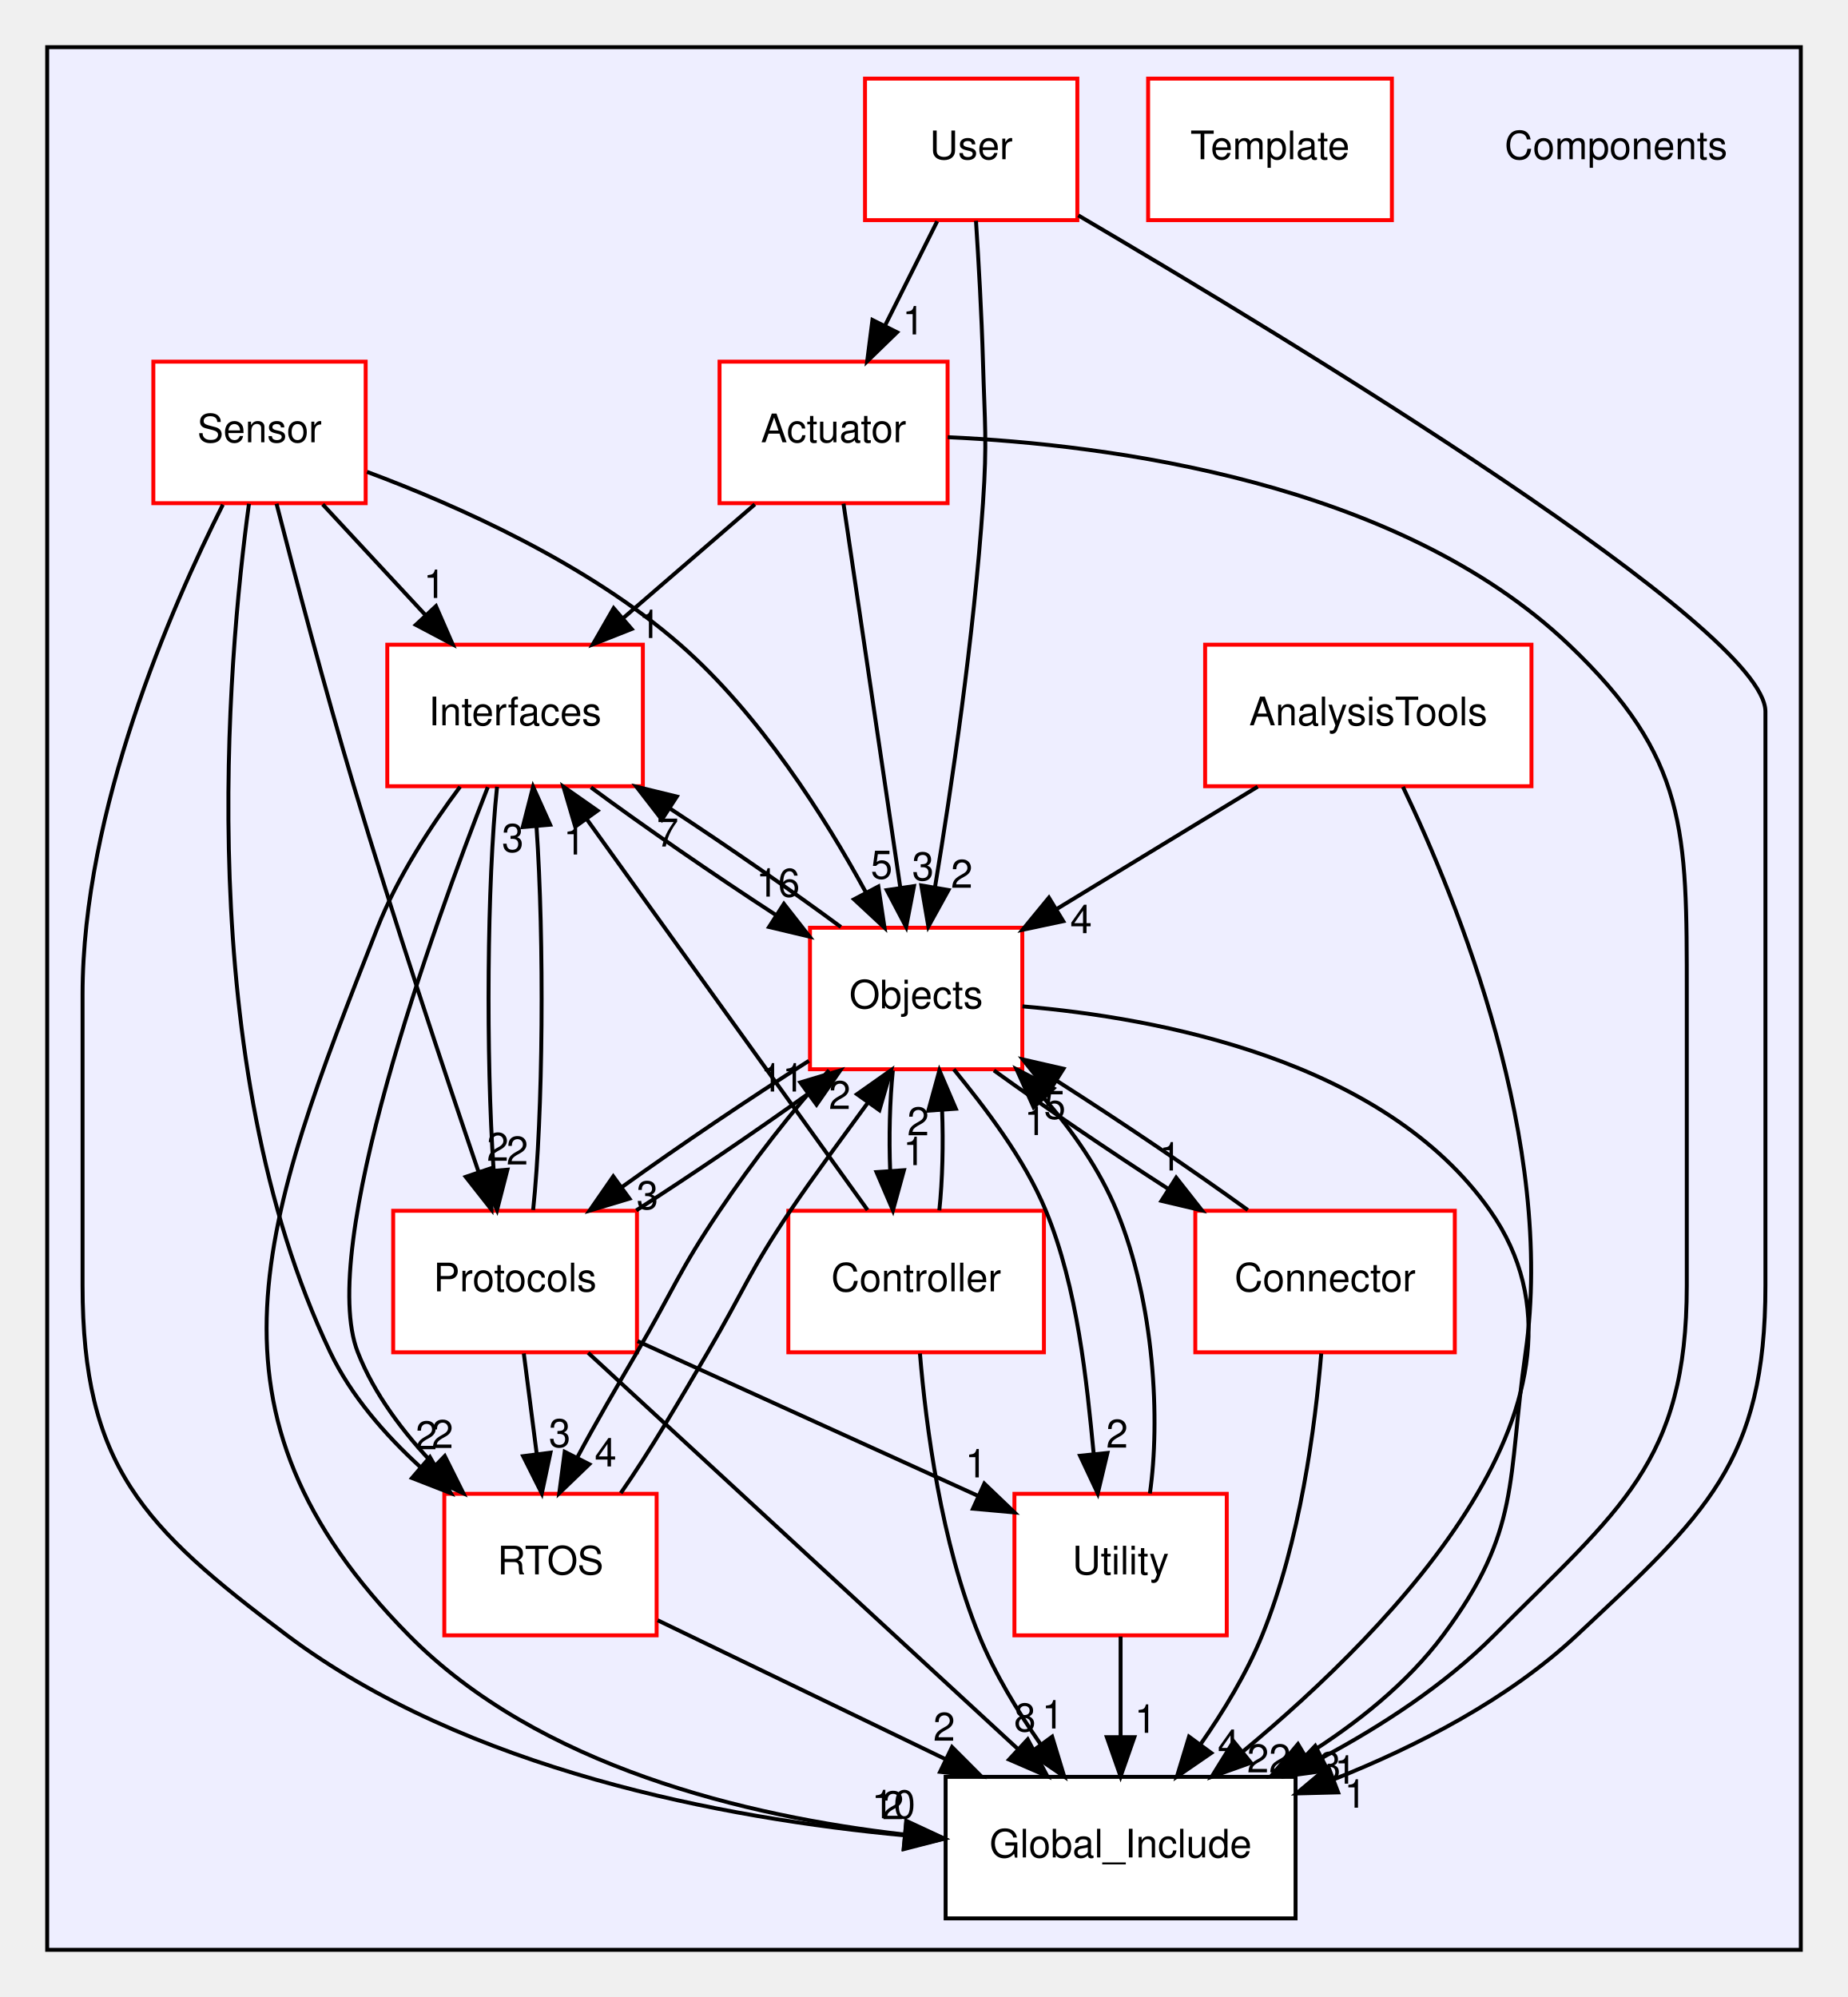
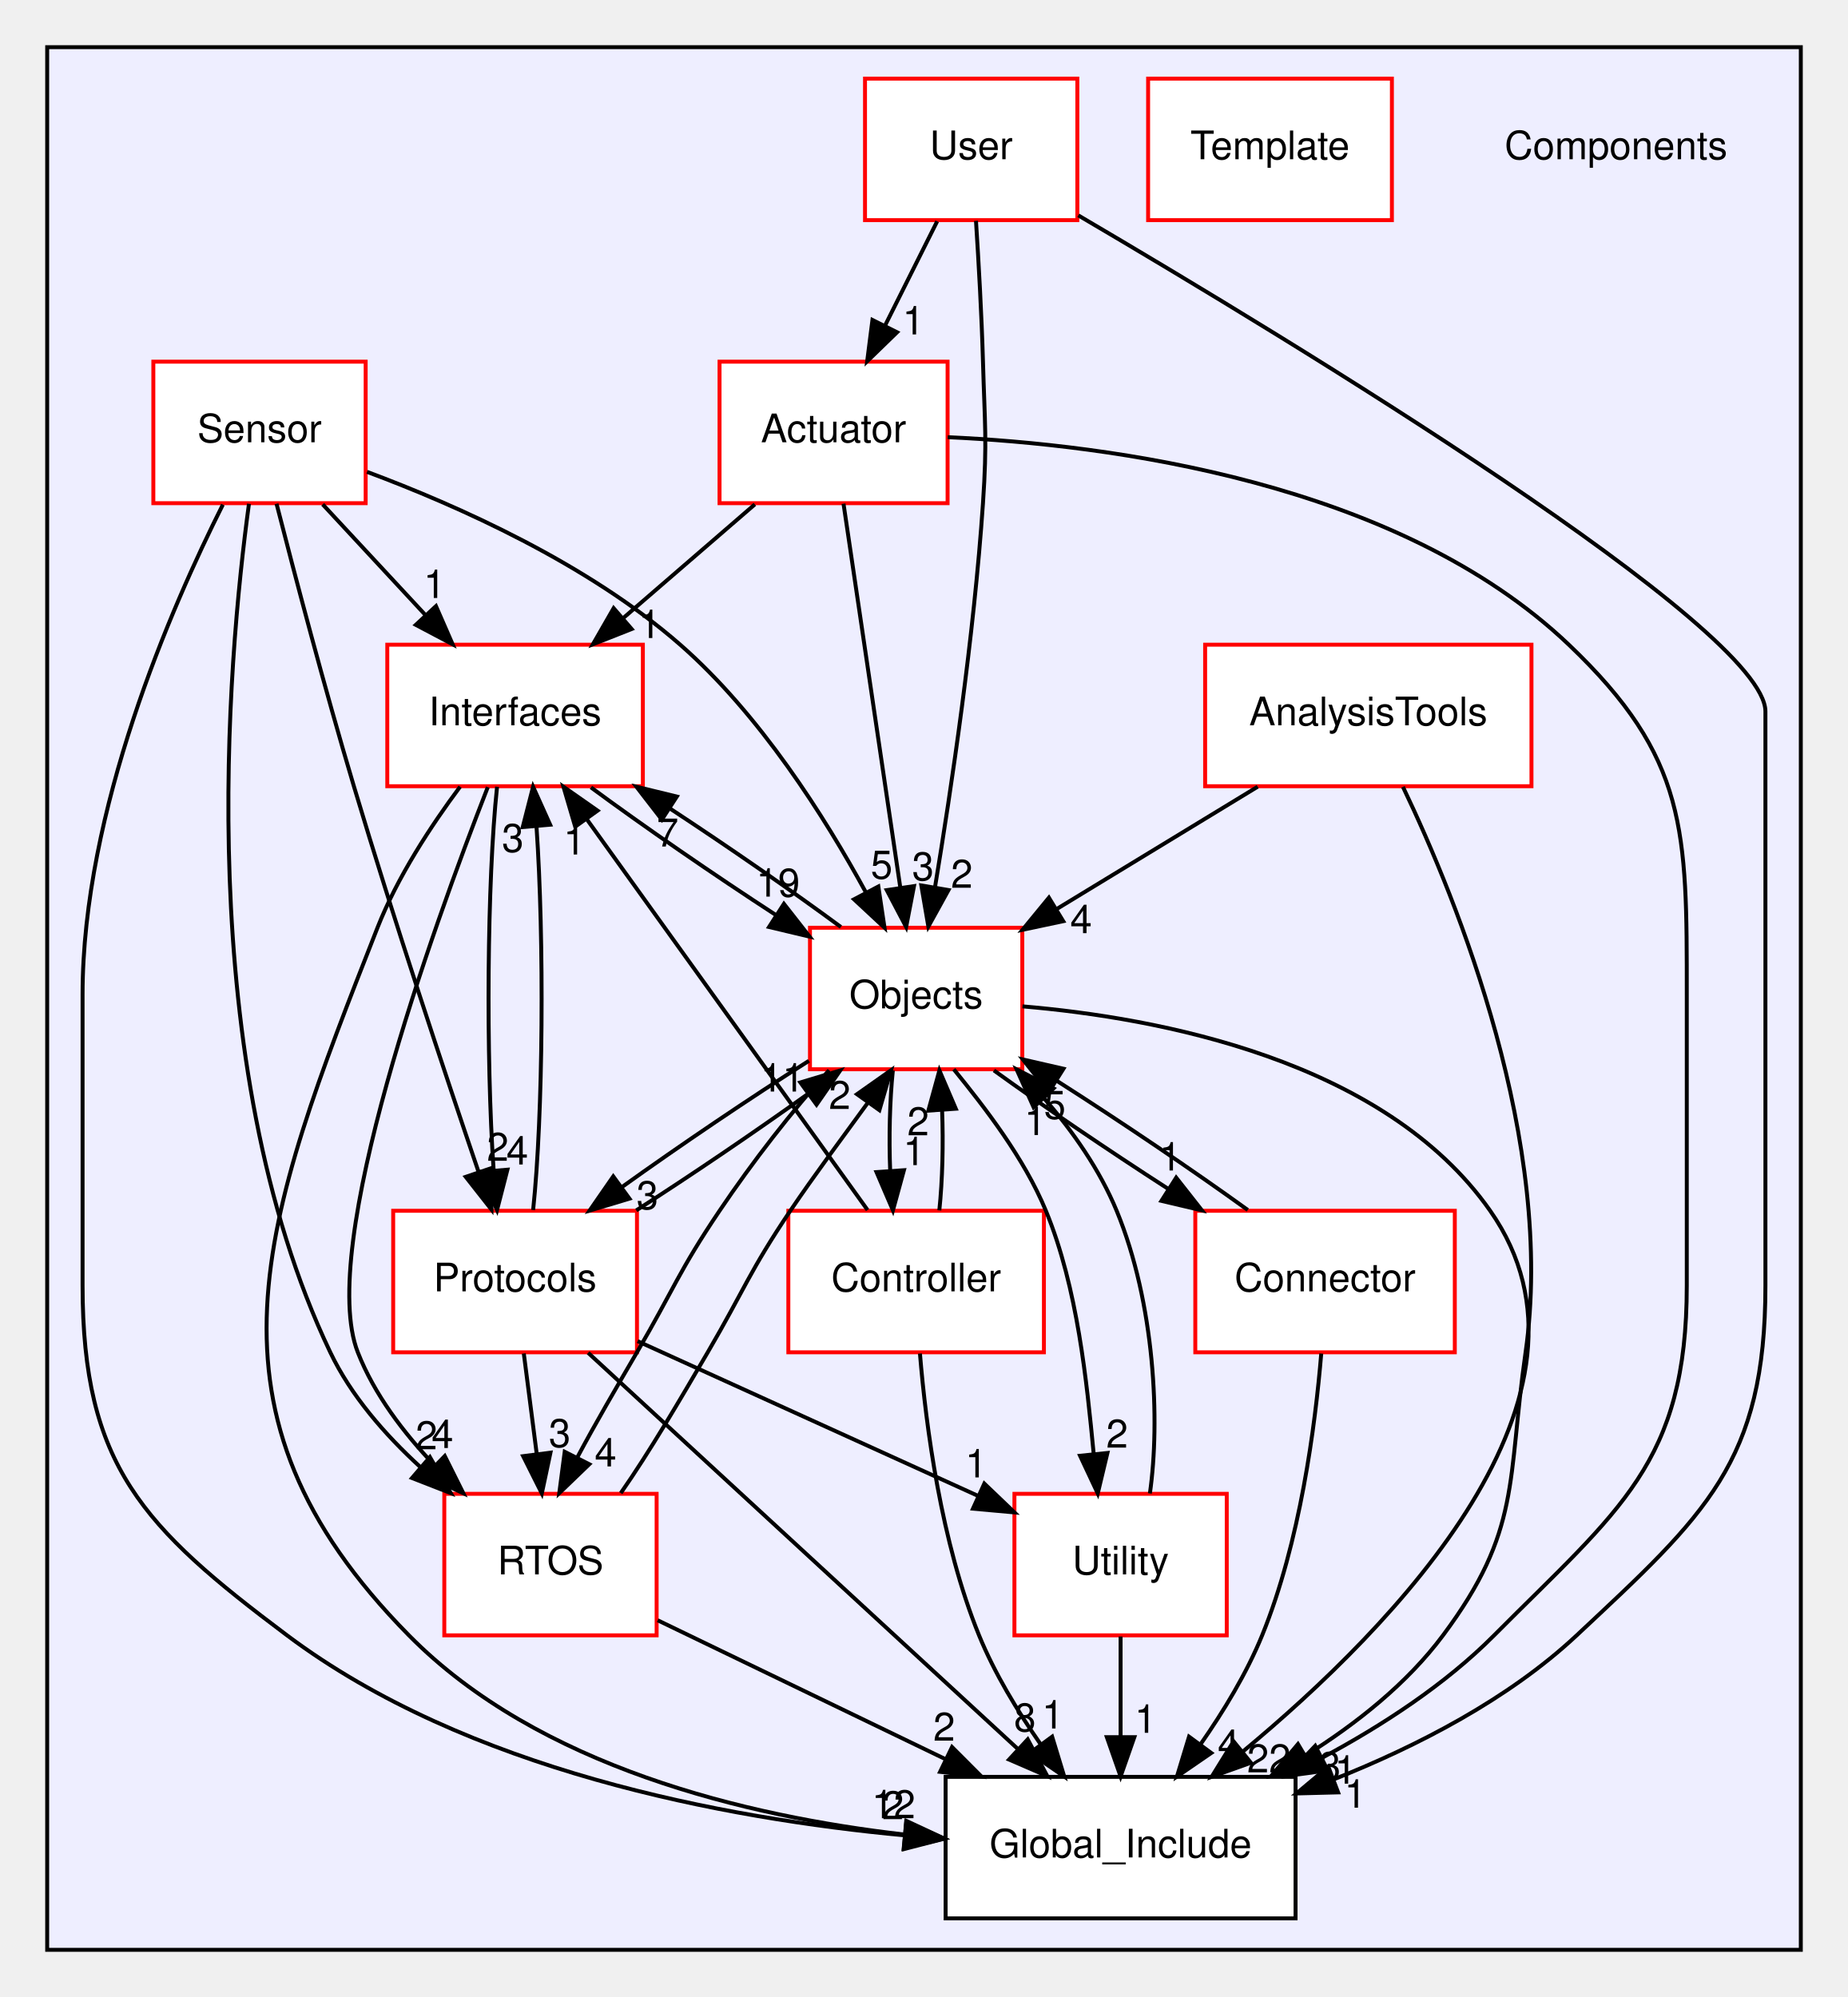
<svg xmlns="http://www.w3.org/2000/svg" xmlns:xlink="http://www.w3.org/1999/xlink" width="470pt" height="508pt" viewBox="0.00 0.00 470.00 508.00">
  <g id="graph0" class="graph" transform="scale(1 1) rotate(0) translate(4 504)">
    <g id="clust1" class="cluster">
      <g id="a_clust1">
        <a xlink:href="dir_08f45fe6822aeb4ce2bc268e3b1361be.html" target="_top">
          <polygon fill="#eeeeff" stroke="black" points="8,-8 8,-492 454,-492 454,-8 8,-8" />
        </a>
      </g>
    </g>
    <g id="node1" class="node">
      <text text-anchor="middle" x="407" y="-463.5" font-family="Helvetica,sans-Serif" font-size="10.00">Components</text>
    </g>
    <g id="node2" class="node">
      <g id="a_node2">
        <a xlink:href="dir_8efbaa1056a51686757185dce0bc8da0.html" target="_top" xlink:title="Actuator">
          <polygon fill="white" stroke="red" points="237,-412 179,-412 179,-376 237,-376 237,-412" />
          <text text-anchor="middle" x="208" y="-391.5" font-family="Helvetica,sans-Serif" font-size="10.00">Actuator</text>
        </a>
      </g>
    </g>
    <g id="node6" class="node">
      <g id="a_node6">
        <a xlink:href="dir_1a5504e72c2ab618c124e6472b08d26c.html" target="_top" xlink:title="Global_Include">
          <polygon fill="white" stroke="black" points="325.5,-52 236.5,-52 236.5,-16 325.5,-16 325.5,-52" />
          <text text-anchor="middle" x="281" y="-31.5" font-family="Helvetica,sans-Serif" font-size="10.00">Global_Include</text>
        </a>
      </g>
    </g>
    <g id="edge26" class="edge">
      <path fill="none" stroke="black" d="M237.04,-392.79C277.67,-390.92 351.38,-381.54 395,-340 425.23,-311.21 425,-292.74 425,-251 425,-251 425,-251 425,-177 425,-131.85 407.84,-120.02 376,-88 363.53,-75.46 347.48,-65.01 332.13,-56.79" />
      <polygon fill="black" stroke="black" points="333.7,-53.66 323.2,-52.21 330.5,-59.89 333.7,-53.66" />
      <g id="a_edge26-headlabel">
-         <a xlink:href="dir_000001_000108.html" target="_top" xlink:title="1">
+         <a xlink:href="dir_000001_000110.html" target="_top" xlink:title="1">
          <text text-anchor="middle" x="338.19" y="-50.27" font-family="Helvetica,sans-Serif" font-size="10.00">1</text>
        </a>
      </g>
    </g>
    <g id="node7" class="node">
      <g id="a_node7">
        <a xlink:href="dir_e185953657720ba3a67126696ef566c7.html" target="_top" xlink:title="Interfaces">
          <polygon fill="white" stroke="red" points="159.5,-340 94.5,-340 94.5,-304 159.5,-304 159.5,-340" />
          <text text-anchor="middle" x="127" y="-319.5" font-family="Helvetica,sans-Serif" font-size="10.00">Interfaces</text>
        </a>
      </g>
    </g>
    <g id="edge27" class="edge">
      <path fill="none" stroke="black" d="M187.98,-375.7C177.87,-366.97 165.46,-356.24 154.48,-346.75" />
      <polygon fill="black" stroke="black" points="156.65,-343.99 146.79,-340.1 152.07,-349.29 156.65,-343.99" />
      <g id="a_edge27-headlabel">
        <a xlink:href="dir_000001_000092.html" target="_top" xlink:title="1">
          <text text-anchor="middle" x="161.22" y="-341.7" font-family="Helvetica,sans-Serif" font-size="10.00">1</text>
        </a>
      </g>
    </g>
    <g id="node8" class="node">
      <g id="a_node8">
        <a xlink:href="dir_a4226c5615a06a31e6344f5f3fd917e1.html" target="_top" xlink:title="Objects">
          <polygon fill="white" stroke="red" points="256,-268 202,-268 202,-232 256,-232 256,-268" />
          <text text-anchor="middle" x="229" y="-247.5" font-family="Helvetica,sans-Serif" font-size="10.00">Objects</text>
        </a>
      </g>
    </g>
    <g id="edge25" class="edge">
      <path fill="none" stroke="black" d="M210.53,-375.87C214.11,-351.67 220.69,-307.21 224.95,-278.39" />
      <polygon fill="black" stroke="black" points="228.46,-278.59 226.46,-268.19 221.53,-277.57 228.46,-278.59" />
      <g id="a_edge25-headlabel">
        <a xlink:href="dir_000001_000015.html" target="_top" xlink:title="3">
          <text text-anchor="middle" x="230.74" y="-280.07" font-family="Helvetica,sans-Serif" font-size="10.00">3</text>
        </a>
      </g>
    </g>
    <g id="node3" class="node">
      <g id="a_node3">
        <a xlink:href="dir_1666c5f4940eb69dc85cb0f1045c5123.html" target="_top" xlink:title="AnalysisTools">
          <polygon fill="white" stroke="red" points="385.5,-340 302.5,-340 302.5,-304 385.5,-304 385.5,-340" />
          <text text-anchor="middle" x="344" y="-319.5" font-family="Helvetica,sans-Serif" font-size="10.00">AnalysisTools</text>
        </a>
      </g>
    </g>
    <g id="edge16" class="edge">
      <path fill="none" stroke="black" d="M352.81,-303.84C366.76,-274.65 391.62,-213.32 384,-160 379.29,-127 382.92,-114.73 363,-88 353.87,-75.74 340.99,-65.54 328.14,-57.47" />
      <polygon fill="black" stroke="black" points="329.69,-54.32 319.3,-52.23 326.11,-60.34 329.69,-54.32" />
      <g id="a_edge16-headlabel">
-         <a xlink:href="dir_000007_000108.html" target="_top" xlink:title="3">
+         <a xlink:href="dir_000007_000110.html" target="_top" xlink:title="3">
          <text text-anchor="middle" x="334.23" y="-51.21" font-family="Helvetica,sans-Serif" font-size="10.00">3</text>
        </a>
      </g>
    </g>
    <g id="edge15" class="edge">
      <path fill="none" stroke="black" d="M315.87,-303.88C300.49,-294.52 281.29,-282.83 264.86,-272.83" />
      <polygon fill="black" stroke="black" points="266.41,-269.67 256.05,-267.47 262.77,-275.65 266.41,-269.67" />
      <g id="a_edge15-headlabel">
        <a xlink:href="dir_000007_000015.html" target="_top" xlink:title="4">
          <text text-anchor="middle" x="270.96" y="-266.62" font-family="Helvetica,sans-Serif" font-size="10.00">4</text>
        </a>
      </g>
    </g>
    <g id="node4" class="node">
      <g id="a_node4">
        <a xlink:href="dir_4ca6fec43e1013816363be86d31756d6.html" target="_top" xlink:title="Connector">
          <polygon fill="white" stroke="red" points="366,-196 300,-196 300,-160 366,-160 366,-196" />
          <text text-anchor="middle" x="333" y="-175.5" font-family="Helvetica,sans-Serif" font-size="10.00">Connector</text>
        </a>
      </g>
    </g>
    <g id="edge21" class="edge">
      <path fill="none" stroke="black" d="M332.03,-159.68C330.51,-141.3 326.66,-111.69 317,-88 313.07,-78.37 307.21,-68.7 301.35,-60.31" />
      <polygon fill="black" stroke="black" points="304.06,-58.08 295.33,-52.08 298.41,-62.22 304.06,-58.08" />
      <g id="a_edge21-headlabel">
-         <a xlink:href="dir_000011_000108.html" target="_top" xlink:title="4">
+         <a xlink:href="dir_000011_000110.html" target="_top" xlink:title="4">
          <text text-anchor="middle" x="308.47" y="-56.81" font-family="Helvetica,sans-Serif" font-size="10.00">4</text>
        </a>
      </g>
    </g>
    <g id="edge20" class="edge">
      <path fill="none" stroke="black" d="M313.35,-196.2C299.64,-206.12 281.13,-218.64 264.89,-228.99" />
      <polygon fill="black" stroke="black" points="262.74,-226.21 256.14,-234.5 266.47,-232.13 262.74,-226.21" />
      <g id="a_edge20-headlabel">
        <a xlink:href="dir_000011_000015.html" target="_top" xlink:title="5">
          <text text-anchor="middle" x="264.27" y="-219.39" font-family="Helvetica,sans-Serif" font-size="10.00">5</text>
        </a>
      </g>
    </g>
    <g id="node5" class="node">
      <g id="a_node5">
        <a xlink:href="dir_410074523dc77f19fbc712633e7470ae.html" target="_top" xlink:title="Controller">
          <polygon fill="white" stroke="red" points="261.5,-196 196.5,-196 196.5,-160 261.5,-160 261.5,-196" />
          <text text-anchor="middle" x="229" y="-175.5" font-family="Helvetica,sans-Serif" font-size="10.00">Controller</text>
        </a>
      </g>
    </g>
    <g id="edge23" class="edge">
      <path fill="none" stroke="black" d="M229.97,-159.68C231.49,-141.3 235.34,-111.69 245,-88 248.93,-78.37 254.79,-68.7 260.65,-60.31" />
      <polygon fill="black" stroke="black" points="263.59,-62.22 266.67,-52.08 257.94,-58.08 263.59,-62.22" />
      <g id="a_edge23-headlabel">
-         <a xlink:href="dir_000089_000108.html" target="_top" xlink:title="1">
+         <a xlink:href="dir_000089_000110.html" target="_top" xlink:title="1">
          <text text-anchor="middle" x="263.76" y="-64.3" font-family="Helvetica,sans-Serif" font-size="10.00">1</text>
        </a>
      </g>
    </g>
    <g id="edge24" class="edge">
      <path fill="none" stroke="black" d="M216.65,-196.19C198.86,-220.96 165.89,-266.86 145.27,-295.56" />
      <polygon fill="black" stroke="black" points="142.29,-293.71 139.3,-303.87 147.98,-297.79 142.29,-293.71" />
      <g id="a_edge24-headlabel">
        <a xlink:href="dir_000089_000092.html" target="_top" xlink:title="1">
          <text text-anchor="middle" x="142.09" y="-286.63" font-family="Helvetica,sans-Serif" font-size="10.00">1</text>
        </a>
      </g>
    </g>
    <g id="edge22" class="edge">
      <path fill="none" stroke="black" d="M234.9,-196.1C235.7,-203.79 235.94,-213.05 235.6,-221.67" />
      <polygon fill="black" stroke="black" points="232.11,-221.48 234.92,-231.7 239.09,-221.96 232.11,-221.48" />
      <g id="a_edge22-headlabel">
        <a xlink:href="dir_000089_000015.html" target="_top" xlink:title="2">
          <text text-anchor="middle" x="229.52" y="-215.2" font-family="Helvetica,sans-Serif" font-size="10.00">2</text>
        </a>
      </g>
    </g>
    <g id="edge34" class="edge">
      <path fill="none" stroke="black" d="M113.02,-303.88C105.64,-293.97 97.08,-280.93 92,-268 62.71,-193.47 43.77,-145.02 100,-88 132.99,-54.54 185.88,-41.94 225.98,-37.33" />
      <polygon fill="black" stroke="black" points="226.54,-40.79 236.14,-36.3 225.84,-33.82 226.54,-40.79" />
      <g id="a_edge34-headlabel">
-         <a xlink:href="dir_000092_000108.html" target="_top" xlink:title="10">
-           <text text-anchor="middle" x="223.26" y="-41.48" font-family="Helvetica,sans-Serif" font-size="10.00">10</text>
+         <a xlink:href="dir_000092_000110.html" target="_top" xlink:title="12">
+           <text text-anchor="middle" x="223.26" y="-41.48" font-family="Helvetica,sans-Serif" font-size="10.00">12</text>
        </a>
      </g>
    </g>
    <g id="edge33" class="edge">
      <path fill="none" stroke="black" d="M146.3,-303.7C159.62,-293.86 177.55,-281.49 193.37,-271.21" />
      <polygon fill="black" stroke="black" points="195.37,-274.08 201.9,-265.74 191.59,-268.19 195.37,-274.08" />
      <g id="a_edge33-headlabel">
-         <a xlink:href="dir_000092_000015.html" target="_top" xlink:title="16">
-           <text text-anchor="middle" x="193.88" y="-275.91" font-family="Helvetica,sans-Serif" font-size="10.00">16</text>
+         <a xlink:href="dir_000092_000015.html" target="_top" xlink:title="19">
+           <text text-anchor="middle" x="193.88" y="-275.91" font-family="Helvetica,sans-Serif" font-size="10.00">19</text>
        </a>
      </g>
    </g>
    <g id="node9" class="node">
      <g id="a_node9">
        <a xlink:href="dir_4d0b0adf7e9fb892c3df556e9cbb05d0.html" target="_top" xlink:title="Protocols">
          <polygon fill="white" stroke="red" points="158,-196 96,-196 96,-160 158,-160 158,-196" />
          <text text-anchor="middle" x="127" y="-175.5" font-family="Helvetica,sans-Serif" font-size="10.00">Protocols</text>
        </a>
      </g>
    </g>
    <g id="edge35" class="edge">
      <path fill="none" stroke="black" d="M122.42,-303.87C119.86,-279.67 119.57,-235.21 121.54,-206.39" />
      <polygon fill="black" stroke="black" points="125.05,-206.45 122.41,-196.19 118.07,-205.86 125.05,-206.45" />
      <g id="a_edge35-headlabel">
-         <a xlink:href="dir_000092_000060.html" target="_top" xlink:title="2">
-           <text text-anchor="middle" x="127.57" y="-207.77" font-family="Helvetica,sans-Serif" font-size="10.00">2</text>
+         <a xlink:href="dir_000092_000060.html" target="_top" xlink:title="4">
+           <text text-anchor="middle" x="127.57" y="-207.77" font-family="Helvetica,sans-Serif" font-size="10.00">4</text>
        </a>
      </g>
    </g>
    <g id="node10" class="node">
      <g id="a_node10">
        <a xlink:href="dir_6a49a4a01df89ea000e629175e7db917.html" target="_top" xlink:title="RTOS">
          <polygon fill="white" stroke="red" points="163,-124 109,-124 109,-88 163,-88 163,-124" />
          <text text-anchor="middle" x="136" y="-103.5" font-family="Helvetica,sans-Serif" font-size="10.00">RTOS</text>
        </a>
      </g>
    </g>
    <g id="edge36" class="edge">
      <path fill="none" stroke="black" d="M120.06,-303.77C106.07,-267.93 76.63,-186.48 87,-160 91.2,-149.28 98.69,-139.43 106.58,-131.2" />
      <polygon fill="black" stroke="black" points="109.12,-133.61 113.85,-124.13 104.24,-128.59 109.12,-133.61" />
      <g id="a_edge36-headlabel">
-         <a xlink:href="dir_000092_000067.html" target="_top" xlink:title="2">
-           <text text-anchor="middle" x="108.53" y="-135.65" font-family="Helvetica,sans-Serif" font-size="10.00">2</text>
+         <a xlink:href="dir_000092_000067.html" target="_top" xlink:title="4">
+           <text text-anchor="middle" x="108.53" y="-135.65" font-family="Helvetica,sans-Serif" font-size="10.00">4</text>
        </a>
      </g>
    </g>
    <g id="edge2" class="edge">
      <path fill="none" stroke="black" d="M248.79,-231.7C261.33,-222.63 277.86,-211.4 292.99,-201.65" />
      <polygon fill="black" stroke="black" points="295.14,-204.43 301.69,-196.1 291.38,-198.52 295.14,-204.43" />
      <g id="a_edge2-headlabel">
        <a xlink:href="dir_000015_000011.html" target="_top" xlink:title="1">
          <text text-anchor="middle" x="293.63" y="-206.25" font-family="Helvetica,sans-Serif" font-size="10.00">1</text>
        </a>
      </g>
    </g>
    <g id="edge3" class="edge">
      <path fill="none" stroke="black" d="M223.08,-231.7C222.29,-223.98 222.06,-214.71 222.4,-206.11" />
      <polygon fill="black" stroke="black" points="225.9,-206.32 223.1,-196.1 218.92,-205.84 225.9,-206.32" />
      <g id="a_edge3-headlabel">
        <a xlink:href="dir_000015_000089.html" target="_top" xlink:title="1">
          <text text-anchor="middle" x="228.48" y="-207.61" font-family="Helvetica,sans-Serif" font-size="10.00">1</text>
        </a>
      </g>
    </g>
    <g id="edge4" class="edge">
      <path fill="none" stroke="black" d="M256.05,-248C290.3,-245.1 348.07,-234.42 375,-196 407.78,-149.23 350.71,-90.45 312.08,-58.43" />
      <polygon fill="black" stroke="black" points="314.14,-55.59 304.16,-52.02 309.73,-61.03 314.14,-55.59" />
      <g id="a_edge4-headlabel">
-         <a xlink:href="dir_000015_000108.html" target="_top" xlink:title="22">
+         <a xlink:href="dir_000015_000110.html" target="_top" xlink:title="22">
          <text text-anchor="middle" x="318.72" y="-53.14" font-family="Helvetica,sans-Serif" font-size="10.00">22</text>
        </a>
      </g>
    </g>
    <g id="edge6" class="edge">
      <path fill="none" stroke="black" d="M209.86,-268.19C197.57,-277.27 181.32,-288.53 166.42,-298.31" />
      <polygon fill="black" stroke="black" points="164.33,-295.5 157.85,-303.88 168.14,-301.37 164.33,-295.5" />
      <g id="a_edge6-headlabel">
        <a xlink:href="dir_000015_000092.html" target="_top" xlink:title="7">
          <text text-anchor="middle" x="165.8" y="-288.66" font-family="Helvetica,sans-Serif" font-size="10.00">7</text>
        </a>
      </g>
    </g>
    <g id="edge5" class="edge">
      <path fill="none" stroke="black" d="M201.73,-234.15C186.98,-224.83 168.92,-212.61 154.18,-202.04" />
      <polygon fill="black" stroke="black" points="156.09,-199.09 145.94,-196.04 151.97,-204.75 156.09,-199.09" />
      <g id="a_edge5-headlabel">
        <a xlink:href="dir_000015_000060.html" target="_top" xlink:title="3">
          <text text-anchor="middle" x="160.66" y="-196.41" font-family="Helvetica,sans-Serif" font-size="10.00">3</text>
        </a>
      </g>
    </g>
    <g id="edge7" class="edge">
      <path fill="none" stroke="black" d="M206.87,-231.76C197.57,-221.6 187.32,-208.35 179,-196 168.64,-180.64 167.34,-175.99 158,-160 152.92,-151.31 147.37,-141.81 142.84,-133.29" />
      <polygon fill="black" stroke="black" points="145.87,-131.53 138.24,-124.18 139.62,-134.69 145.87,-131.53" />
      <g id="a_edge7-headlabel">
        <a xlink:href="dir_000015_000067.html" target="_top" xlink:title="4">
          <text text-anchor="middle" x="150.02" y="-130.96" font-family="Helvetica,sans-Serif" font-size="10.00">4</text>
        </a>
      </g>
    </g>
    <g id="node14" class="node">
      <g id="a_node14">
        <a xlink:href="dir_c2cd4762e89f989d55fa2b0634ddfc81.html" target="_top" xlink:title="Utility">
          <polygon fill="white" stroke="red" points="308,-124 254,-124 254,-88 308,-88 308,-124" />
          <text text-anchor="middle" x="281" y="-103.5" font-family="Helvetica,sans-Serif" font-size="10.00">Utility</text>
        </a>
      </g>
    </g>
    <g id="edge1" class="edge">
      <path fill="none" stroke="black" d="M238.58,-231.99C246.42,-222.31 256.45,-209.46 262,-196 270.09,-176.38 272.39,-152.39 274.15,-134.27" />
      <polygon fill="black" stroke="black" points="277.65,-134.39 275.19,-124.09 270.69,-133.68 277.65,-134.39" />
      <g id="a_edge1-headlabel">
        <a xlink:href="dir_000015_000085.html" target="_top" xlink:title="2">
          <text text-anchor="middle" x="280.11" y="-135.75" font-family="Helvetica,sans-Serif" font-size="10.00">2</text>
        </a>
      </g>
    </g>
    <g id="edge30" class="edge">
      <path fill="none" stroke="black" d="M145.58,-159.87C172.86,-134.71 223.9,-87.65 254.93,-59.04" />
      <polygon fill="black" stroke="black" points="257.38,-61.54 262.36,-52.19 252.63,-56.4 257.38,-61.54" />
      <g id="a_edge30-headlabel">
-         <a xlink:href="dir_000060_000108.html" target="_top" xlink:title="8">
+         <a xlink:href="dir_000060_000110.html" target="_top" xlink:title="8">
          <text text-anchor="middle" x="256.66" y="-63.57" font-family="Helvetica,sans-Serif" font-size="10.00">8</text>
        </a>
      </g>
    </g>
    <g id="edge31" class="edge">
      <path fill="none" stroke="black" d="M131.59,-196.19C134.15,-220.42 134.43,-264.89 132.45,-293.68" />
      <polygon fill="black" stroke="black" points="128.95,-293.61 131.58,-303.87 135.92,-294.21 128.95,-293.61" />
      <g id="a_edge31-headlabel">
        <a xlink:href="dir_000060_000092.html" target="_top" xlink:title="3">
          <text text-anchor="middle" x="126.42" y="-287.29" font-family="Helvetica,sans-Serif" font-size="10.00">3</text>
        </a>
      </g>
    </g>
    <g id="edge28" class="edge">
      <path fill="none" stroke="black" d="M157.82,-196.1C171.67,-204.97 187.82,-215.94 201.29,-225.59" />
      <polygon fill="black" stroke="black" points="199.55,-228.65 209.7,-231.7 203.67,-222.99 199.55,-228.65" />
      <g id="a_edge28-headlabel">
        <a xlink:href="dir_000060_000015.html" target="_top" xlink:title="11">
          <text text-anchor="middle" x="194.98" y="-226.33" font-family="Helvetica,sans-Serif" font-size="10.00">11</text>
        </a>
      </g>
    </g>
    <g id="edge32" class="edge">
      <path fill="none" stroke="black" d="M129.22,-159.7C130.22,-151.98 131.41,-142.71 132.51,-134.11" />
      <polygon fill="black" stroke="black" points="136,-134.47 133.8,-124.1 129.05,-133.58 136,-134.47" />
      <g id="a_edge32-headlabel">
        <a xlink:href="dir_000060_000067.html" target="_top" xlink:title="3">
          <text text-anchor="middle" x="138.35" y="-135.9" font-family="Helvetica,sans-Serif" font-size="10.00">3</text>
        </a>
      </g>
    </g>
    <g id="edge29" class="edge">
      <path fill="none" stroke="black" d="M158.16,-162.83C183.21,-151.45 218.44,-135.44 244.74,-123.48" />
      <polygon fill="black" stroke="black" points="246.34,-126.6 254,-119.27 243.45,-120.22 246.34,-126.6" />
      <g id="a_edge29-headlabel">
        <a xlink:href="dir_000060_000085.html" target="_top" xlink:title="1">
          <text text-anchor="middle" x="244.25" y="-128.17" font-family="Helvetica,sans-Serif" font-size="10.00">1</text>
        </a>
      </g>
    </g>
    <g id="edge38" class="edge">
      <path fill="none" stroke="black" d="M163.27,-91.83C183.84,-81.9 212.5,-68.07 236.38,-56.54" />
      <polygon fill="black" stroke="black" points="238.13,-59.58 245.62,-52.08 235.09,-53.28 238.13,-59.58" />
      <g id="a_edge38-headlabel">
-         <a xlink:href="dir_000067_000108.html" target="_top" xlink:title="2">
+         <a xlink:href="dir_000067_000110.html" target="_top" xlink:title="2">
          <text text-anchor="middle" x="236.13" y="-61.2" font-family="Helvetica,sans-Serif" font-size="10.00">2</text>
        </a>
      </g>
    </g>
    <g id="edge37" class="edge">
      <path fill="none" stroke="black" d="M153.88,-124.18C161.13,-134.55 169.01,-148.03 176,-160 185.34,-175.99 186.64,-180.64 197,-196 203.18,-205.16 210.42,-214.82 216.62,-223.35" />
      <polygon fill="black" stroke="black" points="213.96,-225.65 222.62,-231.76 219.66,-221.59 213.96,-225.65" />
      <g id="a_edge37-headlabel">
        <a xlink:href="dir_000067_000015.html" target="_top" xlink:title="2">
          <text text-anchor="middle" x="209.56" y="-221.88" font-family="Helvetica,sans-Serif" font-size="10.00">2</text>
        </a>
      </g>
    </g>
    <g id="node11" class="node">
      <g id="a_node11">
        <a xlink:href="dir_82d83c9747486c2eb8d3c4c8f409d82b.html" target="_top" xlink:title="Sensor">
          <polygon fill="white" stroke="red" points="89,-412 35,-412 35,-376 89,-376 89,-412" />
          <text text-anchor="middle" x="62" y="-391.5" font-family="Helvetica,sans-Serif" font-size="10.00">Sensor</text>
        </a>
      </g>
    </g>
    <g id="edge9" class="edge">
      <path fill="none" stroke="black" d="M52.68,-375.63C39.5,-349.41 17,-297.81 17,-251 17,-251 17,-251 17,-177 17,-131.19 32.35,-115.49 69,-88 114.71,-53.72 180.01,-41.43 226.03,-37.12" />
      <polygon fill="black" stroke="black" points="226.46,-40.6 236.13,-36.27 225.87,-33.62 226.46,-40.6" />
      <g id="a_edge9-headlabel">
-         <a xlink:href="dir_000071_000108.html" target="_top" xlink:title="2">
+         <a xlink:href="dir_000071_000110.html" target="_top" xlink:title="2">
          <text text-anchor="middle" x="223.11" y="-41.23" font-family="Helvetica,sans-Serif" font-size="10.00">2</text>
        </a>
      </g>
    </g>
    <g id="edge11" class="edge">
      <path fill="none" stroke="black" d="M78.07,-375.7C85.94,-367.22 95.56,-356.86 104.17,-347.58" />
      <polygon fill="black" stroke="black" points="106.88,-349.81 111.12,-340.1 101.75,-345.05 106.88,-349.81" />
      <g id="a_edge11-headlabel">
        <a xlink:href="dir_000071_000092.html" target="_top" xlink:title="1">
          <text text-anchor="middle" x="106.51" y="-351.88" font-family="Helvetica,sans-Serif" font-size="10.00">1</text>
        </a>
      </g>
    </g>
    <g id="edge8" class="edge">
      <path fill="none" stroke="black" d="M89.35,-383.97C112.45,-375.35 145.44,-360.61 169,-340 189.25,-322.29 205.74,-296.24 216.27,-276.9" />
      <polygon fill="black" stroke="black" points="219.39,-278.49 220.96,-268.01 213.2,-275.23 219.39,-278.49" />
      <g id="a_edge8-headlabel">
        <a xlink:href="dir_000071_000015.html" target="_top" xlink:title="5">
          <text text-anchor="middle" x="220.23" y="-280.49" font-family="Helvetica,sans-Serif" font-size="10.00">5</text>
        </a>
      </g>
    </g>
    <g id="edge10" class="edge">
      <path fill="none" stroke="black" d="M66.33,-375.86C70.94,-357.88 78.58,-328.84 86,-304 96.17,-269.96 109.12,-231.13 117.71,-205.9" />
      <polygon fill="black" stroke="black" points="121.07,-206.89 121,-196.3 114.45,-204.63 121.07,-206.89" />
      <g id="a_edge10-headlabel">
        <a xlink:href="dir_000071_000060.html" target="_top" xlink:title="2">
          <text text-anchor="middle" x="122.6" y="-208.71" font-family="Helvetica,sans-Serif" font-size="10.00">2</text>
        </a>
      </g>
    </g>
    <g id="edge12" class="edge">
      <path fill="none" stroke="black" d="M59.32,-375.85C53.86,-335.77 44.81,-233.79 80,-160 85.26,-148.97 93.89,-139.07 102.81,-130.9" />
      <polygon fill="black" stroke="black" points="105.34,-133.34 110.65,-124.17 100.78,-128.02 105.34,-133.34" />
      <g id="a_edge12-headlabel">
        <a xlink:href="dir_000071_000067.html" target="_top" xlink:title="2">
          <text text-anchor="middle" x="104.46" y="-135.33" font-family="Helvetica,sans-Serif" font-size="10.00">2</text>
        </a>
      </g>
    </g>
    <g id="node12" class="node">
      <g id="a_node12">
        <a xlink:href="dir_6c63dd282651b43f4337d292845f5ec4.html" target="_top" xlink:title="Template">
          <polygon fill="white" stroke="red" points="350,-484 288,-484 288,-448 350,-448 350,-484" />
          <text text-anchor="middle" x="319" y="-463.5" font-family="Helvetica,sans-Serif" font-size="10.00">Template</text>
        </a>
      </g>
    </g>
    <g id="node13" class="node">
      <g id="a_node13">
        <a xlink:href="dir_eec1bb706bd2e5107de375aec258065a.html" target="_top" xlink:title="User">
          <polygon fill="white" stroke="red" points="270,-484 216,-484 216,-448 270,-448 270,-484" />
          <text text-anchor="middle" x="243" y="-463.5" font-family="Helvetica,sans-Serif" font-size="10.00">User</text>
        </a>
      </g>
    </g>
    <g id="edge18" class="edge">
      <path fill="none" stroke="black" d="M234.35,-447.7C230.36,-439.73 225.55,-430.1 221.13,-421.26" />
      <polygon fill="black" stroke="black" points="224.15,-419.48 216.55,-412.1 217.89,-422.61 224.15,-419.48" />
      <g id="a_edge18-headlabel">
        <a xlink:href="dir_000081_000001.html" target="_top" xlink:title="1">
          <text text-anchor="middle" x="228.3" y="-418.93" font-family="Helvetica,sans-Serif" font-size="10.00">1</text>
        </a>
      </g>
    </g>
    <g id="edge19" class="edge">
      <path fill="none" stroke="black" d="M270.24,-449.21C325.38,-416.82 445,-344.11 445,-323 445,-323 445,-323 445,-177 445,-132.06 429.81,-118.71 397,-88 379.62,-71.73 356.37,-59.78 335.25,-51.38" />
      <polygon fill="black" stroke="black" points="336.32,-48.05 325.73,-47.78 333.84,-54.59 336.32,-48.05" />
      <g id="a_edge19-headlabel">
-         <a xlink:href="dir_000081_000108.html" target="_top" xlink:title="1">
+         <a xlink:href="dir_000081_000110.html" target="_top" xlink:title="1">
          <text text-anchor="middle" x="340.69" y="-44.16" font-family="Helvetica,sans-Serif" font-size="10.00">1</text>
        </a>
      </g>
    </g>
    <g id="edge17" class="edge">
      <path fill="none" stroke="black" d="M244.22,-447.82C244.89,-437.46 245.66,-423.98 246,-412 246.45,-396.01 247.08,-391.96 246,-376 243.71,-342.16 237.97,-303.51 233.79,-278.26" />
      <polygon fill="black" stroke="black" points="237.23,-277.59 232.11,-268.31 230.32,-278.76 237.23,-277.59" />
      <g id="a_edge17-headlabel">
        <a xlink:href="dir_000081_000015.html" target="_top" xlink:title="2">
          <text text-anchor="middle" x="240.62" y="-278.16" font-family="Helvetica,sans-Serif" font-size="10.00">2</text>
        </a>
      </g>
    </g>
    <g id="edge14" class="edge">
      <path fill="none" stroke="black" d="M281,-87.7C281,-79.98 281,-70.71 281,-62.11" />
      <polygon fill="black" stroke="black" points="284.5,-62.1 281,-52.1 277.5,-62.1 284.5,-62.1" />
      <g id="a_edge14-headlabel">
-         <a xlink:href="dir_000085_000108.html" target="_top" xlink:title="1">
+         <a xlink:href="dir_000085_000110.html" target="_top" xlink:title="1">
          <text text-anchor="middle" x="287.34" y="-63.2" font-family="Helvetica,sans-Serif" font-size="10.00">1</text>
        </a>
      </g>
    </g>
    <g id="edge13" class="edge">
      <path fill="none" stroke="black" d="M288.45,-124.09C291.09,-142.53 289.72,-172.42 280,-196 275.75,-206.3 268.88,-216.26 261.45,-224.7" />
      <polygon fill="black" stroke="black" points="258.88,-222.33 254.54,-231.99 263.96,-227.14 258.88,-222.33" />
      <g id="a_edge13-headlabel">
        <a xlink:href="dir_000085_000015.html" target="_top" xlink:title="1">
          <text text-anchor="middle" x="259.29" y="-215.27" font-family="Helvetica,sans-Serif" font-size="10.00">1</text>
        </a>
      </g>
    </g>
  </g>
</svg>
